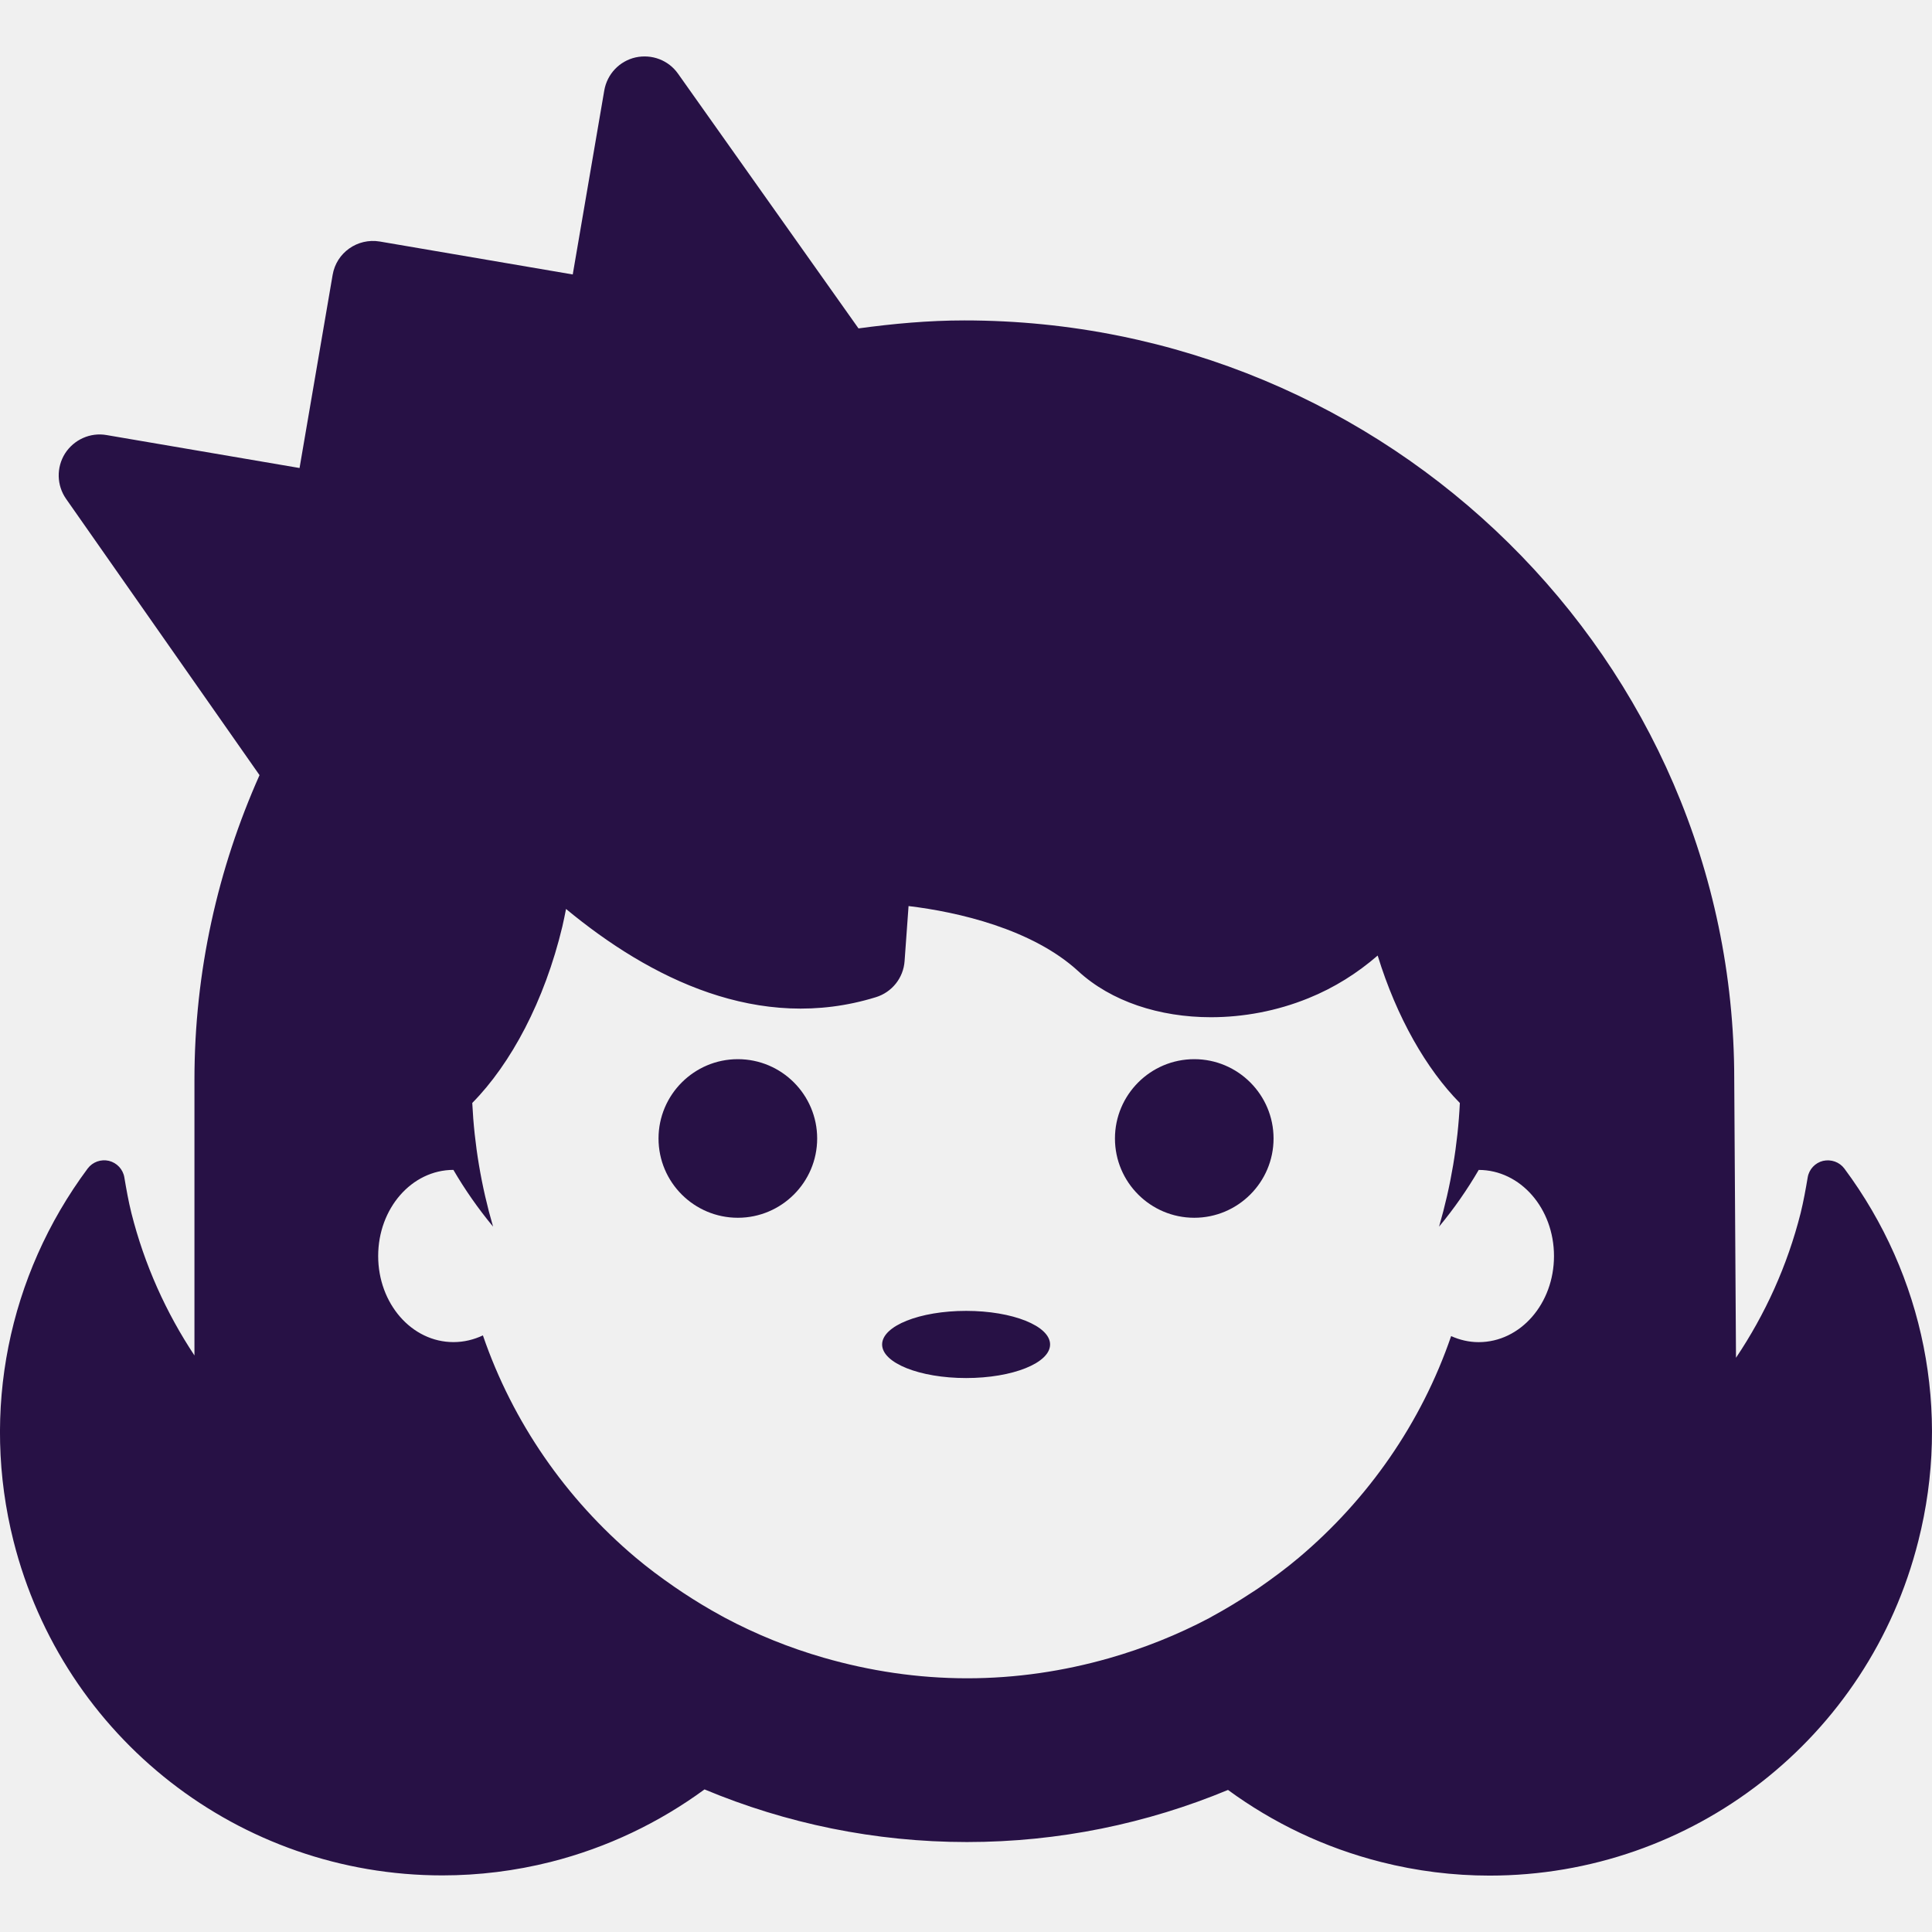
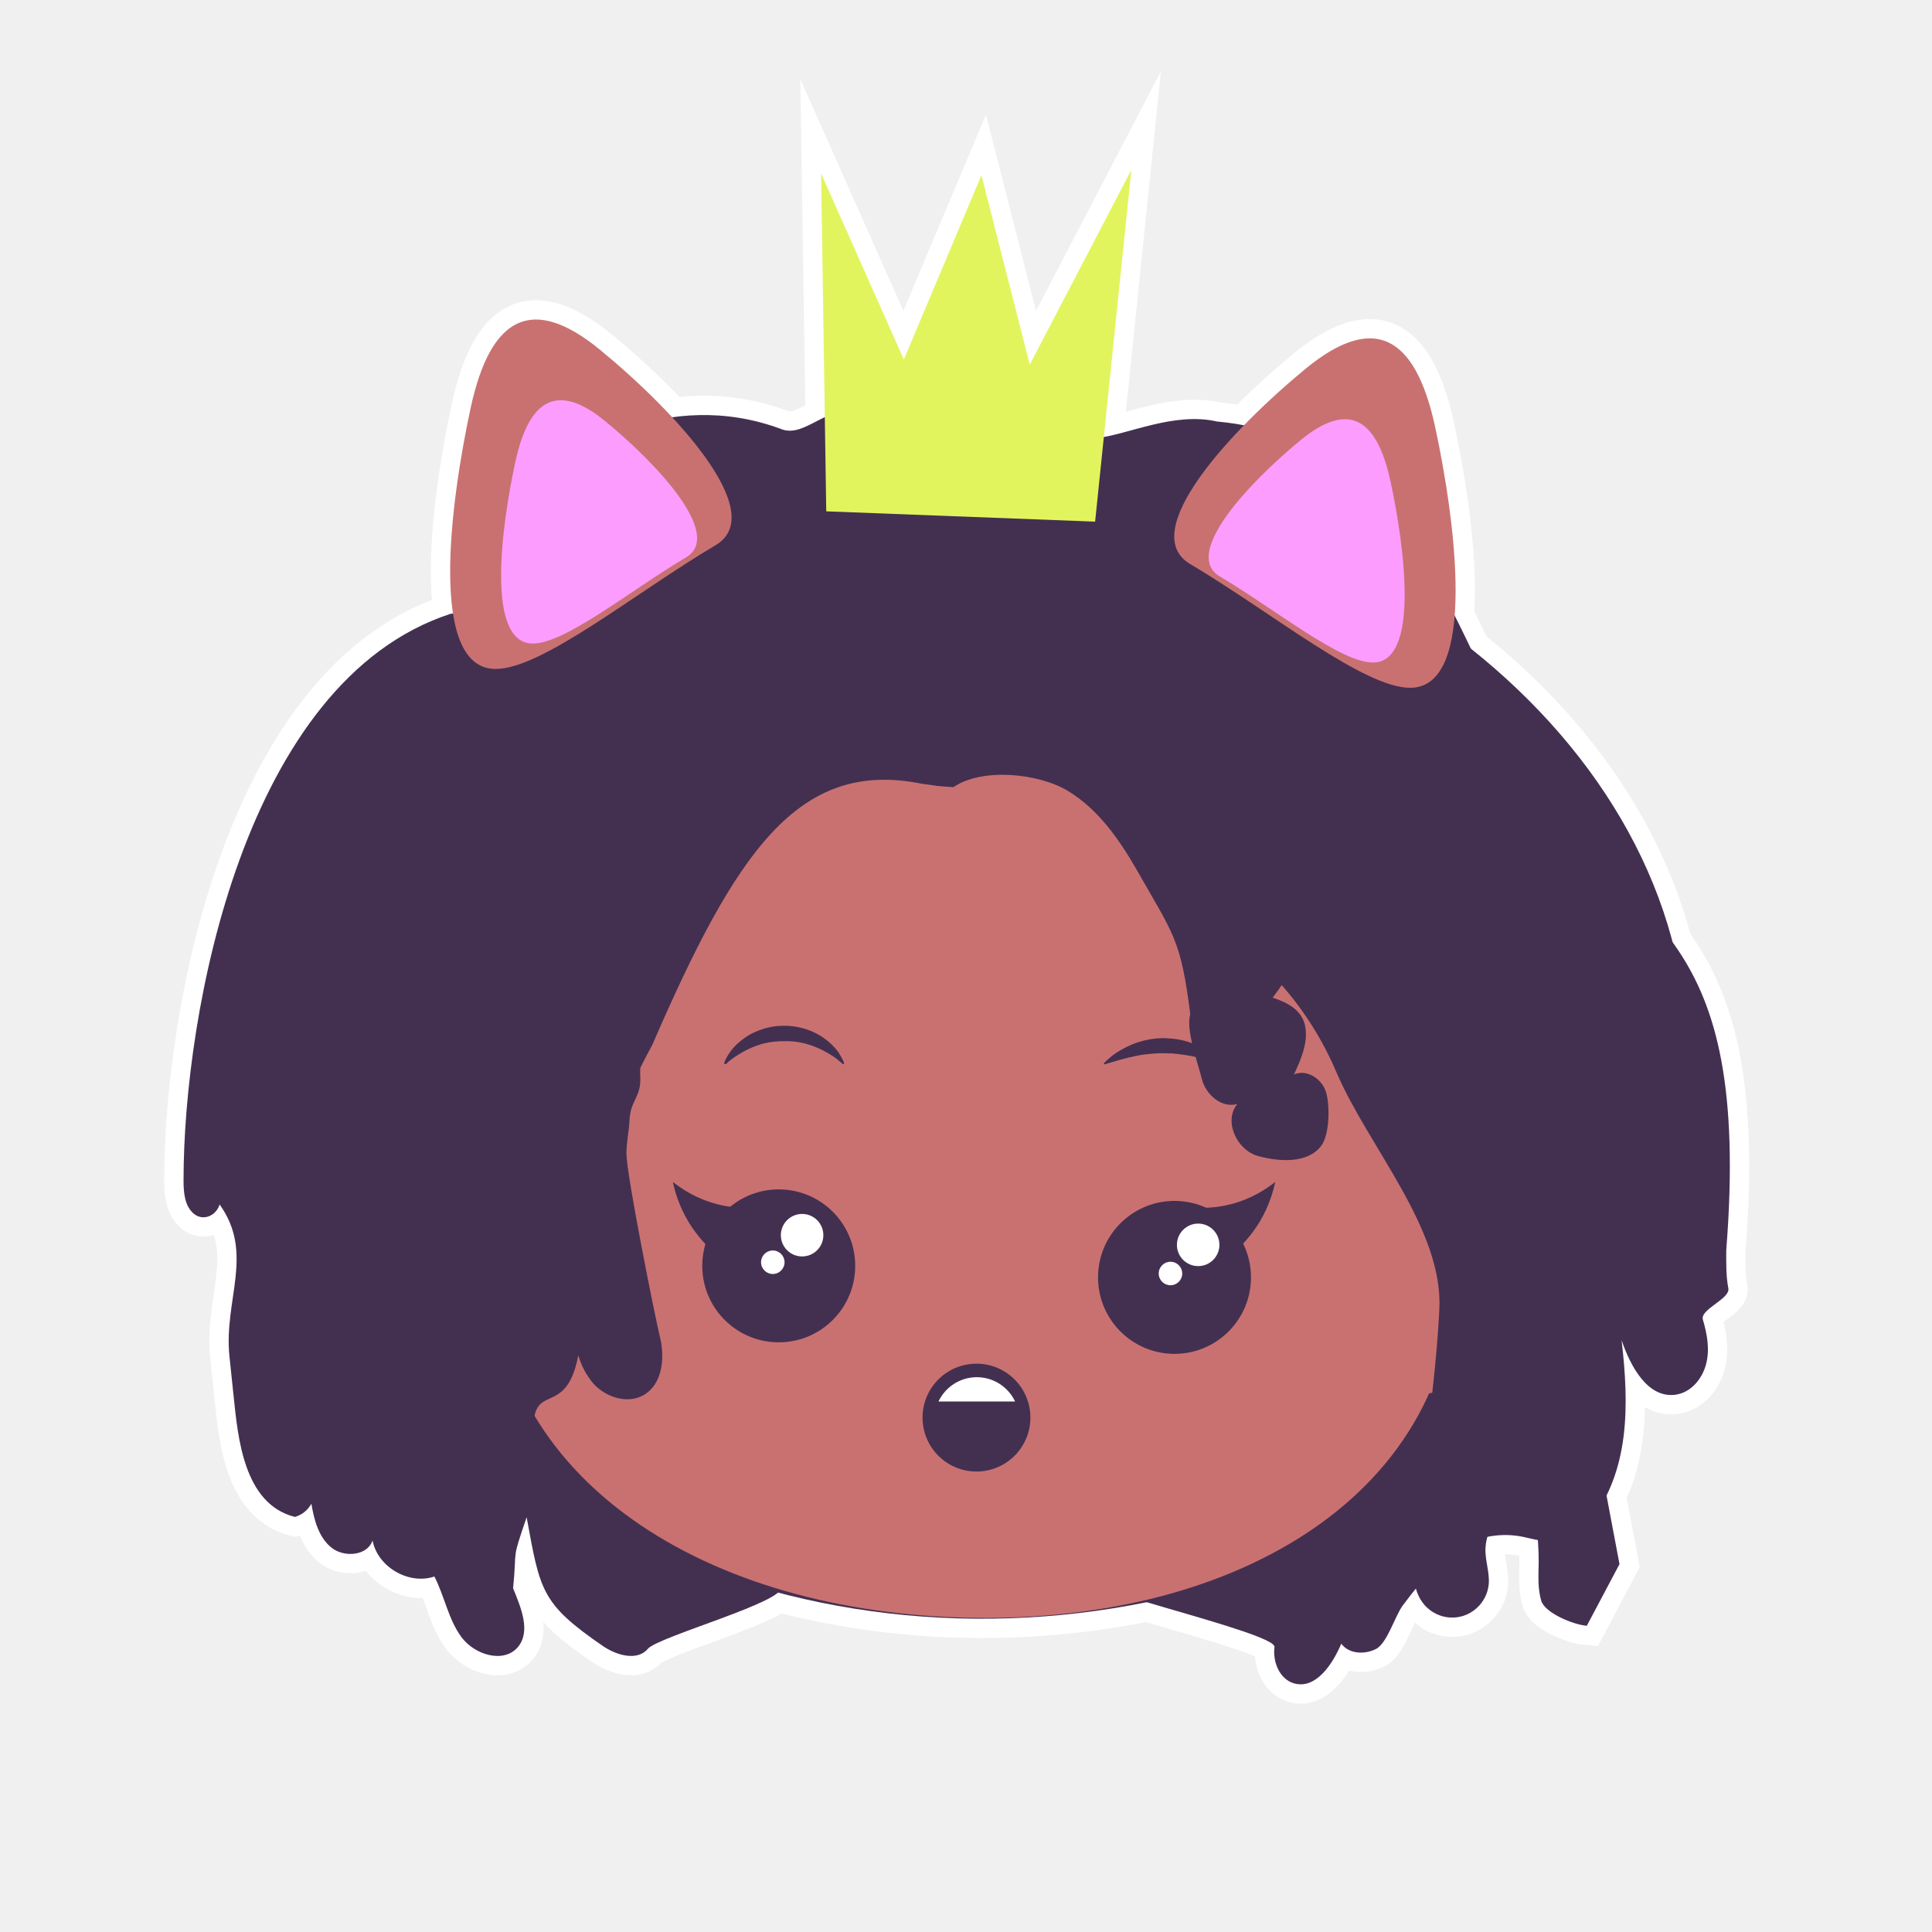
- <svg xmlns="http://www.w3.org/2000/svg" version="1.1" id="Capa_1" x="0px" y="0px" width="512px" height="512px" viewBox="0 0 47.205 47.205" style="enable-background:new 0 0 47.205 47.205;" xml:space="preserve">
-   <g>
-     <path d="M45.064,28.552c-0.12-0.16-0.322-0.232-0.521-0.188c-0.193,0.047-0.342,0.205-0.375,0.403   c-0.049,0.29-0.101,0.581-0.172,0.87c-0.326,1.292-0.869,2.479-1.58,3.538c-0.021-3.539-0.043-6.764-0.043-6.809   c0-10.222-8.438-18.537-18.811-18.537c-0.88,0-1.738,0.08-2.586,0.195l-4.41-6.224c-0.233-0.33-0.64-0.484-1.038-0.397   c-0.395,0.09-0.695,0.408-0.764,0.809l-0.77,4.494L9.279,5.901C8.735,5.811,8.219,6.172,8.127,6.718l-0.808,4.717L2.604,10.63   C2.208,10.56,1.807,10.74,1.589,11.08c-0.215,0.342-0.205,0.778,0.025,1.108l4.727,6.751c-1.016,2.28-1.59,4.794-1.59,7.441v6.738   c-0.692-1.043-1.222-2.215-1.541-3.481c-0.072-0.289-0.123-0.58-0.172-0.87c-0.033-0.198-0.182-0.356-0.377-0.404   c-0.195-0.045-0.398,0.027-0.519,0.188c-1.949,2.622-2.608,5.938-1.813,9.097c1.213,4.813,5.521,8.174,10.479,8.174   c0.889,0,1.779-0.11,2.648-0.329c1.39-0.352,2.654-0.964,3.758-1.772c1.988,0.831,4.158,1.286,6.412,1.286   c2.24,0,4.399-0.451,6.378-1.273c1.101,0.806,2.358,1.411,3.74,1.761c0.869,0.221,1.762,0.332,2.649,0.332c0.001,0,0.001,0,0.001,0   c4.956,0,9.266-3.361,10.477-8.176C47.673,34.492,47.014,31.174,45.064,28.552z M31.735,38.058   c-0.307,0.259-0.63,0.498-0.962,0.729c-0.066,0.047-0.137,0.09-0.205,0.135c-0.312,0.205-0.627,0.396-0.955,0.574   c-0.023,0.014-0.049,0.026-0.072,0.041c-0.771,0.406-1.592,0.736-2.449,0.98l0,0c-1.1,0.313-2.258,0.489-3.46,0.489   c-1.219,0-2.392-0.182-3.504-0.502l0,0c-0.848-0.244-1.657-0.573-2.42-0.979c-0.031-0.017-0.063-0.034-0.094-0.052   c-0.318-0.173-0.627-0.361-0.928-0.56c-0.071-0.047-0.143-0.095-0.213-0.144c-0.328-0.227-0.648-0.464-0.952-0.721l0,0   c-1.692-1.428-2.993-3.295-3.722-5.42c-0.221,0.104-0.463,0.164-0.719,0.164c-1.021,0-1.84-0.941-1.84-2.104   c0-1.16,0.817-2.102,1.838-2.104c0.279,0.479,0.604,0.945,0.969,1.386c-0.289-0.992-0.459-2.008-0.508-3.021   c0.942-0.955,1.764-2.485,2.201-4.311c0.033-0.144,0.062-0.285,0.09-0.429c2.055,1.701,4.723,3.035,7.569,2.156   c0.396-0.121,0.675-0.473,0.703-0.884l0.097-1.343c1.209,0.144,3.027,0.563,4.146,1.591c0.802,0.739,1.984,1.125,3.242,1.125   c0.789,0,1.609-0.15,2.383-0.465c0.635-0.257,1.197-0.614,1.691-1.042c0.465,1.512,1.189,2.773,2.008,3.603   c-0.049,1.014-0.219,2.027-0.508,3.021c0.365-0.439,0.688-0.904,0.969-1.386c1.021,0.002,1.839,0.942,1.839,2.104   s-0.819,2.104-1.841,2.104c-0.237,0-0.465-0.055-0.672-0.148C34.727,34.771,33.425,36.633,31.735,38.058L31.735,38.058z    M25.657,32.85c0,0.453-0.918,0.82-2.052,0.82s-2.052-0.367-2.052-0.82c0-0.454,0.918-0.821,2.052-0.821   S25.657,32.396,25.657,32.85z M19.966,27.817c0,1.067-0.869,1.937-1.938,1.937c-1.069,0-1.938-0.867-1.938-1.937   c0-1.068,0.869-1.938,1.938-1.938C19.098,25.879,19.966,26.749,19.966,27.817z M31.117,27.817c0,1.067-0.869,1.937-1.937,1.937   c-1.068,0-1.938-0.867-1.938-1.937c0-1.068,0.868-1.938,1.938-1.938C30.248,25.879,31.117,26.749,31.117,27.817z" fill="#271145" />
+ <svg xmlns="http://www.w3.org/2000/svg" version="1.1" id="Layer_1" x="0px" y="0px" viewBox="0 0 1200 1200" style="enable-background:new 0 0 1200 1200;" xml:space="preserve">
+   <style type="text/css">
+ 	.st0{fill:#433051;stroke:#FFFFFF;stroke-width:24;stroke-miterlimit:10;}
+ 	.st1{fill:none;stroke:#FFFFFF;stroke-width:24;}
+ 	.st2{fill:#C97171;stroke:#FFFFFF;stroke-width:24;stroke-miterlimit:10;}
+ 	.st3{fill:#FC9CFF;stroke:#FFFFFF;stroke-width:24;stroke-miterlimit:10;}
+ 	.st4{fill:#E2F45D;stroke:#FFFFFF;stroke-width:24;stroke-miterlimit:10;}
+ 	.st5{fill:#433051;}
+ 	.st6{fill:none;stroke:#FFFFFF;stroke-width:21.19;}
+ 	.st7{fill:#C97171;}
+ 	.st8{fill:#FC9CFF;}
+ 	.st9{fill:#E2F45D;}
+ 	.st10{fill:#FFFFFF;}
+ </style>
+   <g id="Layer_2_1_">
+     <path class="st0" d="M184.4,638.4c5.8-195.7,199-348.8,431.5-341.9s437.7,171.1,432,366.8c-5.8,195.6-220.4,348.8-453,341.9   C362.4,998.3,178.6,834,184.4,638.4z" />
+     <ellipse transform="matrix(2.948668e-02 -0.9996 0.9996 2.948668e-02 -453.7902 1064.54)" class="st1" cx="321.3" cy="766" rx="83.6" ry="73.8" />
+     <ellipse transform="matrix(2.948668e-02 -0.9996 0.9996 2.948668e-02 70.8126 1637.95)" class="st1" cx="878.9" cy="782.5" rx="83.6" ry="73.8" />
+     <ellipse transform="matrix(2.948668e-02 -0.9996 0.9996 2.948668e-02 -316.5566 1246.568)" class="st1" cx="483.7" cy="786.3" rx="47.5" ry="47.5" />
+     <ellipse transform="matrix(2.948668e-02 -0.9996 0.9996 2.948668e-02 -85.1858 1499.217)" class="st1" cx="729.5" cy="793.5" rx="47.5" ry="47.5" />
+     <path class="st1" d="M552,851c3.5,27.7,27.5,48,54,47c24-0.9,45-19.1,49.6-43.9" />
+     <path class="st0" d="M569.5,288.6c17.8-9,32.2-23.3,49-34.1c16.8-10.7,17.1,25.5,35.2,33.9c4.5,2.1,8.7,5.1,13.6,6   c5.6,1,8.8-21.7,14.5-22.4c18.7-2.1,47.5-16.3,74.1-10.2c129.2,11.9,149.4,147,203.9,231.5s128.5,80,112.4,283.3   c0,7.8-0.2,15.8,1.3,23.6c1.3,6.6-17.8,13-15.8,19.5c2.7,9.1,4.4,18.7,1.9,27.9s-9.6,17.5-19.1,18.7c-17.1,2.2-27.8-17.6-33.3-33.9   c4.7,40.3,5.2,80.7-19.5,112.8c-4.1,5.2-20.9,10.6-27.5,11.5c-4.4,0.5-8.8-1-13.1-1.9c-10.6-2.4-21.6-1.6-31.7,2.2   c-18.8,7.3-32,24.1-44.2,40.3c-4.7,6.3-9.6,23.5-16.7,27c-7.1,3.5-16.8,3-21.4-3.4c-5.5,13.1-16.1,28.7-29.6,24.6   c-8.8-2.7-13.1-13.4-11.9-22.5s-132.9-38.7-128.4-46.7c27.8-50.4,171.5-99.4,174.2-157c3.7-80.6,3.6-166.8-40-234.6   C757.8,523.1,689,487.5,623,455.8c-14.8-7.1-29.9-14.3-41.4-25.9c-11.6-11.6-19.2-28.5-15.2-44.4" />
+     <path class="st0" d="M596.6,310.8c-1.2-16.9-6.4-33.3-15.1-47.9c-6.3-10.5-15.3-20.3-27.3-22.7s-26.3,6.3-25.8,18.4   c-13.2-8.5-28.4,13.6-42.9,8c-71.7-26.9-133.3,15.5-145.6,25.2c-26.6,20.9,44.9,29.7,25.6,57.4c-7,10-9.9,22.3-16.3,32.6   c-7,11-31.3-13.2-41.7-5.2l-27.8,4.7C151.9,423.1,114,628.5,114,733.1c0,7.5,0.6,15.8,6.3,20.7c6.1,5.1,14.2,1,16.1-5.7   c21.8,30.5,2.5,59.2,6.1,94.2l2.6,24.9c2.7,25.6,6.2,67,38.1,75c4.4-1.3,8-4.2,10.2-8.2c1.7,10.1,4.5,20.8,12.4,27.2   s22.4,5.2,25.6-4.4c3.1,16.5,22.6,27.8,38.4,22.4c6.3,12.2,8.6,26.4,16.7,37.5c8.1,11.1,26.3,16.8,35.2,6.3   c8.2-9.9,1.8-24.6-3-36.5c2.6-26.3-1.3-15.7,8.4-44.1c8.4,45.8,9,53.6,47.4,80c8.5,5.8,21.3,9.5,27.9,1.7   c6.5-7.6,87.2-29.8,82.5-38.5c-27.4-51.4-124.4-99.3-118.1-157.2c3.5-31.3,12.1-62.3,10.8-93.8c-2.7-62.4-43.3-115.9-82.3-164.7   c70.2-34.3,126.8-90.5,185.9-141.8c10.7-9.2,22.4-18.7,36.4-20c10.7-1,21.2,3,31.8,5.2c23.9,5,48.7,1.1,69.9-10.9" />
+     <path class="st2" d="M904.1,791.6c-4.2,140.3-141.6,218-306.9,213.1s-296-90.5-291.9-230.9s145.1-315.2,310.4-310.4   C781.1,468.2,908.3,651.2,904.1,791.6z" />
+     <ellipse transform="matrix(2.948668e-02 -0.9996 0.9996 2.948668e-02 -453.7902 1064.54)" class="st2" cx="321.3" cy="766" rx="83.6" ry="73.8" />
+     <ellipse transform="matrix(2.948668e-02 -0.9996 0.9996 2.948668e-02 70.8126 1637.95)" class="st2" cx="878.9" cy="782.5" rx="83.6" ry="73.8" />
+     <ellipse transform="matrix(2.948668e-02 -0.9996 0.9996 2.948668e-02 -316.5566 1246.568)" class="st0" cx="483.7" cy="786.3" rx="47.5" ry="47.5" />
+     <ellipse transform="matrix(2.948668e-02 -0.9996 0.9996 2.948668e-02 -85.1858 1499.217)" class="st0" cx="729.5" cy="793.5" rx="47.5" ry="47.5" />
+     <path class="st2" d="M444.5,338.6c-50.6,30-108.3,77.4-137.1,76.9c-41.6-0.7-27.5-104.5-15.1-162s38.5-70.5,80.2-36.4   C419.4,255.6,478,318.7,444.5,338.6z" />
+     <path class="st3" d="M426.1,346.2c-35.2,20.9-75.4,53.9-95.5,53.5c-28.9-0.5-19.2-72.8-10.5-112.8c8.6-40,26.8-49.1,55.8-25.3   C408.7,288.5,449.4,332.4,426.1,346.2z" />
+     <path class="st2" d="M739.2,350.3c50.6,30,108.3,77.4,137.1,76.9c41.6-0.7,27.5-104.5,15.1-162s-38.5-70.5-80.2-36.4   C764.3,267.4,705.8,330.5,739.2,350.3z" />
+     <path class="st3" d="M757.6,358c35.2,20.9,75.4,53.9,95.5,53.5c28.9-0.5,19.2-72.8,10.5-112.8s-26.8-49.1-55.8-25.3   C775.1,300.3,734.3,344.2,757.6,358z" />
+     <path class="st0" d="M1005.9,971.5l-17.8-94.1l-1.3-20.3c-1.2-18-2.4-36.1-3.7-54.1c-2-25.2-4.7-50.3-9.7-75.1   c-11.8-59-37.3-116.2-78.6-160c-39.6-42.1-94.7-70.9-152.3-73.9l-222-142.4C367.4,418.2,243,548.4,183.7,704.5   c-3.6,9.4-7,19.7-4.5,29.4s13.4,18,22.6,13.9c-1.6,21.7,1,43.6,7.5,64.4c4.4,13.9,16.5,30.1,30,24.5c-1.3,14.7,1.4,29.3,7.8,42.5   c3.3,6.7,8.1,13.4,15.2,15.5s16.5-2.5,16.5-10c1.5,13.7,6.2,28.2,17.6,36.1c11.4,7.9,30.2,5,34.9-7.9c1.8-5.2,1.2-10.9,0.6-16.4   c-4.4-43.3,19.1-12,27.3-54.7c1.8,6.4,5,12.4,9.3,17.5c7.8,8.7,21.4,13,31.5,7.1c11.5-6.9,13.1-23,9.9-36s-20.6-100.2-20.8-113.5   c-0.1-7.1,1.6-14,1.9-21c0.5-12.6,7.3-14.3,6.7-27c-0.1-1.9-0.1-3.7,0-5.6c2.4-4.8,4.8-9.5,7.4-14.2   c51.8-119.4,90.4-177.9,167.4-162.3c12.3,1.5,5.6,1.2,19.7,2.1c17.8-12.2,53.2-8.7,71.5,2.6c18.3,11.2,31.3,29.6,42,48.2   c23.3,41,27.7,43.5,33.6,90.3c-3,9.5,4.8,30.4,7.2,40.2c2.4,9.7,12.3,18.3,22,15.5c-8.7,10.7-0.3,28.8,13.1,32.4   c13.4,3.6,30.8,4.6,39.1-6.5c5.1-7,5.4-24.5,3-33s-12.1-14.8-20-11.2c4.3-9.3,8.7-19.3,7.1-29.3c-1.7-10.9-11.6-15.6-20.3-18.4   c2.4-3.5,5.6-7.2,7.4-11c2.4-5.1,2.7-11.7-0.9-16.1c-1.2-1.4-2.7-2.6-3.5-4.2c-1.7-3-1.1-6.7-0.5-10.2c0.1-1-42.6-1.9-42.5-2.9   c35.8,19.2,63.5,53,79.6,90.7c19.6,46,66.4,97.3,63.9,147.2s-11.1,99.4-15.6,149.2c-1.1,12-1.5,25.4,6.4,34.5   c8.4,9.5,22.7,10.5,32.2,2.1c4.4-3.9,7.2-9.3,7.7-15.2c0.6-7.7-2.6-15.3-2-22.9c0.4-6.1,3.1-11.8,4.4-17.8   c4.5-21.4-9.1-45.1,0.5-64.8c18.4,27.1,28.3,59.2,28.1,92.1c-0.1,8-0.7,16.2,1.6,23.9c2.4,7.7,20.2,14.9,28.3,15.5L1005.9,971.5z" />
+     <polygon class="st4" points="513.2,317.6 680.2,324 702.7,105.5 639.6,226.5 609.6,108.8 561.4,223.3 510,107.7  " />
+   </g>
+   <g id="Layer_2">
+     <path class="st5" d="M184.4,638.4c5.8-195.7,199-348.8,431.5-341.9s437.7,171.1,432,366.8c-5.8,195.6-220.4,348.8-453,341.9   C362.4,998.3,178.6,834,184.4,638.4z" />
+     <ellipse transform="matrix(2.948668e-02 -0.9996 0.9996 2.948668e-02 -453.7902 1064.54)" class="st6" cx="321.3" cy="766" rx="83.6" ry="73.8" />
+     <ellipse transform="matrix(2.948668e-02 -0.9996 0.9996 2.948668e-02 70.8126 1637.95)" class="st6" cx="878.9" cy="782.5" rx="83.6" ry="73.8" />
+     <ellipse transform="matrix(2.948668e-02 -0.9996 0.9996 2.948668e-02 -316.5566 1246.568)" class="st6" cx="483.7" cy="786.3" rx="47.5" ry="47.5" />
+     <ellipse transform="matrix(2.948668e-02 -0.9996 0.9996 2.948668e-02 -85.1858 1499.217)" class="st6" cx="729.5" cy="793.5" rx="47.5" ry="47.5" />
+     <path class="st6" d="M552,851c3.5,27.7,27.5,48,54,47c24-0.9,45-19.1,49.6-43.9" />
+     <path class="st5" d="M569.5,288.6c17.8-9,32.2-23.3,49-34.1c16.8-10.7,17.1,25.5,35.2,33.9c4.5,2.1,8.7,5.1,13.6,6   c5.6,1,8.8-21.7,14.5-22.4c18.7-2.1,47.5-16.3,74.1-10.2c129.2,11.9,149.4,147,203.9,231.5s128.5,80,112.4,283.3   c0,7.8-0.2,15.8,1.3,23.6c1.3,6.6-17.8,13-15.8,19.5c2.7,9.1,4.4,18.7,1.9,27.9s-9.6,17.5-19.1,18.7c-17.1,2.2-27.8-17.6-33.3-33.9   c4.7,40.3,5.2,80.7-19.5,112.8c-4.1,5.2-20.9,10.6-27.5,11.5c-4.4,0.5-8.8-1-13.1-1.9c-10.6-2.4-21.6-1.6-31.7,2.2   c-18.8,7.3-32,24.1-44.2,40.3c-4.7,6.3-9.6,23.5-16.7,27c-7.1,3.5-16.8,3-21.4-3.4c-5.5,13.1-16.1,28.7-29.6,24.6   c-8.8-2.7-13.1-13.4-11.9-22.5s-132.9-38.7-128.4-46.7c27.8-50.4,171.5-99.4,174.2-157c3.7-80.6,3.6-166.8-40-234.6   C757.8,523.1,689,487.5,623,455.8c-14.8-7.1-29.9-14.3-41.4-25.9c-11.6-11.6-19.2-28.5-15.2-44.4" />
+     <path class="st5" d="M596.6,310.8c-1.2-16.9-6.4-33.3-15.1-47.9c-6.3-10.5-15.3-20.3-27.3-22.7s-26.3,6.3-25.8,18.4   c-13.2-8.5-28.4,13.6-42.9,8c-71.7-26.9-133.3,15.5-145.6,25.2c-26.6,20.9,44.9,29.7,25.6,57.4c-7,10-9.9,22.3-16.3,32.6   c-7,11-31.3-13.2-41.7-5.2l-27.8,4.7C151.9,423.1,114,628.5,114,733.1c0,7.5,0.6,15.8,6.3,20.7c6.1,5.1,14.2,1,16.1-5.7   c21.8,30.5,2.5,59.2,6.1,94.2l2.6,24.9c2.7,25.6,6.2,67,38.1,75c4.4-1.3,8-4.2,10.2-8.2c1.7,10.1,4.5,20.8,12.4,27.2   s22.4,5.2,25.6-4.4c3.1,16.5,22.6,27.8,38.4,22.4c6.3,12.2,8.6,26.4,16.7,37.5c8.1,11.1,26.3,16.8,35.2,6.3   c8.2-9.9,1.8-24.6-3-36.5c2.6-26.3-1.3-15.7,8.4-44.1c8.4,45.8,9,53.6,47.4,80c8.5,5.8,21.3,9.5,27.9,1.7   c6.5-7.6,87.2-29.8,82.5-38.5c-27.4-51.4-124.4-99.3-118.1-157.2c3.5-31.3,12.1-62.3,10.8-93.8c-2.7-62.4-43.3-115.9-82.3-164.7   c70.2-34.3,126.8-90.5,185.9-141.8c10.7-9.2,22.4-18.7,36.4-20c10.7-1,21.2,3,31.8,5.2c23.9,5,48.7,1.1,69.9-10.9" />
+     <path class="st7" d="M904.1,791.6c-4.2,140.3-141.6,218-306.9,213.1s-296-90.5-291.9-230.9s145.1-315.2,310.4-310.4   C781.1,468.2,908.3,651.2,904.1,791.6z" />
+     <ellipse transform="matrix(2.948668e-02 -0.9996 0.9996 2.948668e-02 -453.7902 1064.54)" class="st7" cx="321.3" cy="766" rx="83.6" ry="73.8" />
+     <ellipse transform="matrix(2.948668e-02 -0.9996 0.9996 2.948668e-02 70.8126 1637.95)" class="st7" cx="878.9" cy="782.5" rx="83.6" ry="73.8" />
+     <ellipse transform="matrix(2.948668e-02 -0.9996 0.9996 2.948668e-02 -316.5566 1246.568)" class="st5" cx="483.7" cy="786.3" rx="47.5" ry="47.5" />
+     <ellipse transform="matrix(2.948668e-02 -0.9996 0.9996 2.948668e-02 -85.1858 1499.217)" class="st5" cx="729.5" cy="793.5" rx="47.5" ry="47.5" />
+     <path class="st7" d="M444.5,338.6c-50.6,30-108.3,77.4-137.1,76.9c-41.6-0.7-27.5-104.5-15.1-162s38.5-70.5,80.2-36.4   C419.4,255.6,478,318.7,444.5,338.6z" />
+     <path class="st8" d="M426.1,346.2c-35.2,20.9-75.4,53.9-95.5,53.5c-28.9-0.5-19.2-72.8-10.5-112.8c8.6-40,26.8-49.1,55.8-25.3   C408.7,288.5,449.4,332.4,426.1,346.2z" />
+     <path class="st7" d="M739.2,350.3c50.6,30,108.3,77.4,137.1,76.9c41.6-0.7,27.5-104.5,15.1-162s-38.5-70.5-80.2-36.4   C764.3,267.4,705.8,330.5,739.2,350.3z" />
+     <path class="st8" d="M757.6,358c35.2,20.9,75.4,53.9,95.5,53.5c28.9-0.5,19.2-72.8,10.5-112.8s-26.8-49.1-55.8-25.3   C775.1,300.3,734.3,344.2,757.6,358z" />
+     <path class="st5" d="M1005.9,971.5l-17.8-94.1l-1.3-20.3c-1.2-18-2.4-36.1-3.7-54.1c-2-25.2-4.7-50.3-9.7-75.1   c-11.8-59-37.3-116.2-78.6-160c-39.6-42.1-94.7-70.9-152.3-73.9l-222-142.4C367.4,418.2,243,548.4,183.7,704.5   c-3.6,9.4-7,19.7-4.5,29.4s13.4,18,22.6,13.9c-1.6,21.7,1,43.6,7.5,64.4c4.4,13.9,16.5,30.1,30,24.5c-1.3,14.7,1.4,29.3,7.8,42.5   c3.3,6.7,8.1,13.4,15.2,15.5s16.5-2.5,16.5-10c1.5,13.7,6.2,28.2,17.6,36.1c11.4,7.9,30.2,5,34.9-7.9c1.8-5.2,1.2-10.9,0.6-16.4   c-4.4-43.3,19.1-12,27.3-54.7c1.8,6.4,5,12.4,9.3,17.5c7.8,8.7,21.4,13,31.5,7.1c11.5-6.9,13.1-23,9.9-36s-20.6-100.2-20.8-113.5   c-0.1-7.1,1.6-14,1.9-21c0.5-12.6,7.3-14.3,6.7-27c-0.1-1.9-0.1-3.7,0-5.6c2.4-4.8,4.8-9.5,7.4-14.2   c51.8-119.4,90.4-177.9,167.4-162.3c12.3,1.5,5.6,1.2,19.7,2.1c17.8-12.2,53.2-8.7,71.5,2.6c18.3,11.2,31.3,29.6,42,48.2   c23.3,41,27.7,43.5,33.6,90.3c-3,9.5,4.8,30.4,7.2,40.2c2.4,9.7,12.3,18.3,22,15.5c-8.7,10.7-0.3,28.8,13.1,32.4   c13.4,3.6,30.8,4.6,39.1-6.5c5.1-7,5.4-24.5,3-33s-12.1-14.8-20-11.2c4.3-9.3,8.7-19.3,7.1-29.3c-1.7-10.9-11.6-15.6-20.3-18.4   c2.4-3.5,5.6-7.2,7.4-11c2.4-5.1,2.7-11.7-0.9-16.1c-1.2-1.4-2.7-2.6-3.5-4.2c-1.7-3-1.1-6.7-0.5-10.2c0.1-1-42.6-1.9-42.5-2.9   c35.8,19.2,63.5,53,79.6,90.7c19.6,46,66.4,97.3,63.9,147.2s-11.1,99.4-15.6,149.2c-1.1,12-1.5,25.4,6.4,34.5   c8.4,9.5,22.7,10.5,32.2,2.1c4.4-3.9,7.2-9.3,7.7-15.2c0.6-7.7-2.6-15.3-2-22.9c0.4-6.1,3.1-11.8,4.4-17.8   c4.5-21.4-9.1-45.1,0.5-64.8c18.4,27.1,28.3,59.2,28.1,92.1c-0.1,8-0.7,16.2,1.6,23.9c2.4,7.7,20.2,14.9,28.3,15.5L1005.9,971.5z" />
+     <polygon class="st9" points="513.2,317.6 680.2,324 702.7,105.5 639.6,226.5 609.6,108.8 561.4,223.3 510,107.7  " />
  </g>
  <g>
- </g>
+     <path class="st5" d="M449.7,660.5c0.3-1,0.7-1.8,1.1-2.7s1-1.6,1.4-2.5c1-1.6,2.1-3.1,3.4-4.6c2.6-2.9,5.6-5.2,8.9-7.4   c3.3-2,7-3.5,10.8-4.6c1.9-0.5,3.9-1,5.8-1.2c1.9-0.3,4-0.3,5.9-0.4c7.9,0,15.8,2.1,22.5,6.2c3.3,2,6.3,4.5,8.9,7.4   c1.3,1.4,2.5,2.9,3.4,4.6c0.5,0.9,1,1.6,1.4,2.5s0.9,1.7,1.1,2.7l-0.6,0.6c-2.5-2.2-5.1-4.4-8-6.1c-2.9-1.8-5.8-3.3-9-4.6   c-6.2-2.6-13-3.9-19.6-3.7c-1.7,0-3.3,0-5,0.2c-1.7,0.1-3.3,0.4-4.9,0.6c-3.3,0.6-6.5,1.6-9.6,2.9s-6.1,2.8-8.9,4.6   c-2.9,1.8-5.6,3.7-8,6.1L449.7,660.5z" />
+   </g>
  <g>
- </g>
-   <g>
- </g>
-   <g>
- </g>
-   <g>
- </g>
-   <g>
- </g>
-   <g>
- </g>
-   <g>
- </g>
-   <g>
- </g>
-   <g>
- </g>
-   <g>
- </g>
-   <g>
- </g>
-   <g>
- </g>
-   <g>
- </g>
-   <g>
- </g>
+     <path class="st5" d="M759.2,661.1c-7.2-2.2-13.3-4-19.3-5.2c-3-0.5-5.9-1-8.8-1.3c-0.7,0-1.4-0.1-2.1-0.2c-0.7-0.1-1.4-0.1-2.1-0.1   c-1.4-0.1-2.9-0.1-4.3-0.1c-0.7-0.1-1.4,0-2.1,0s-1.4,0-2.1,0.1l-2.1,0.1c-0.7,0-1.4,0.2-2.1,0.2c-2.9,0.3-5.8,0.6-8.8,1.3   c-6,1.2-12.1,3-19.3,5.2l-0.6-0.6c2.5-2.5,5-4.7,7.9-6.6s5.9-3.5,9.1-4.9c6.3-2.7,13.3-4.2,20.2-4.2c1.7,0.1,3.4,0.1,5.1,0.3   c1.7,0.1,3.4,0.4,5.1,0.7c3.4,0.7,6.7,1.7,9.9,3.1c3.2,1.4,6.2,3,9.1,4.9s5.6,4.2,7.9,6.6L759.2,661.1z" />
+   </g>
+   <path class="st5" d="M443.6,778c-4.5-4-10.7-10.3-16.1-19.3c-5.7-9.6-8.3-18.5-9.6-24.6c5.3,4.2,14.7,10.6,27.8,13.9  c8.2,2.1,15.5,2.4,20.9,2.1C458.9,759.4,451.2,768.7,443.6,778z" />
+   <path class="st5" d="M766.4,778c4.5-4,10.7-10.3,16.1-19.3c5.7-9.6,8.3-18.5,9.6-24.6c-5.3,4.2-14.7,10.6-27.8,13.9  c-8.2,2.1-15.5,2.4-20.9,2.1C751.1,759.4,758.7,768.7,766.4,778z" />
+   <circle class="st5" cx="606.5" cy="880.5" r="33.5" />
+   <path class="st10" d="M630.5,870.5c-4.2-8.9-13.3-15.1-23.8-15.1s-19.6,6.2-23.8,15.1H630.5z" />
+   <circle class="st10" cx="498.2" cy="767.2" r="13.2" />
+   <circle class="st10" cx="744.2" cy="773.2" r="13.2" />
+   <circle class="st10" cx="727" cy="791" r="7.3" />
+   <circle class="st10" cx="480" cy="784" r="7.3" />
</svg>
